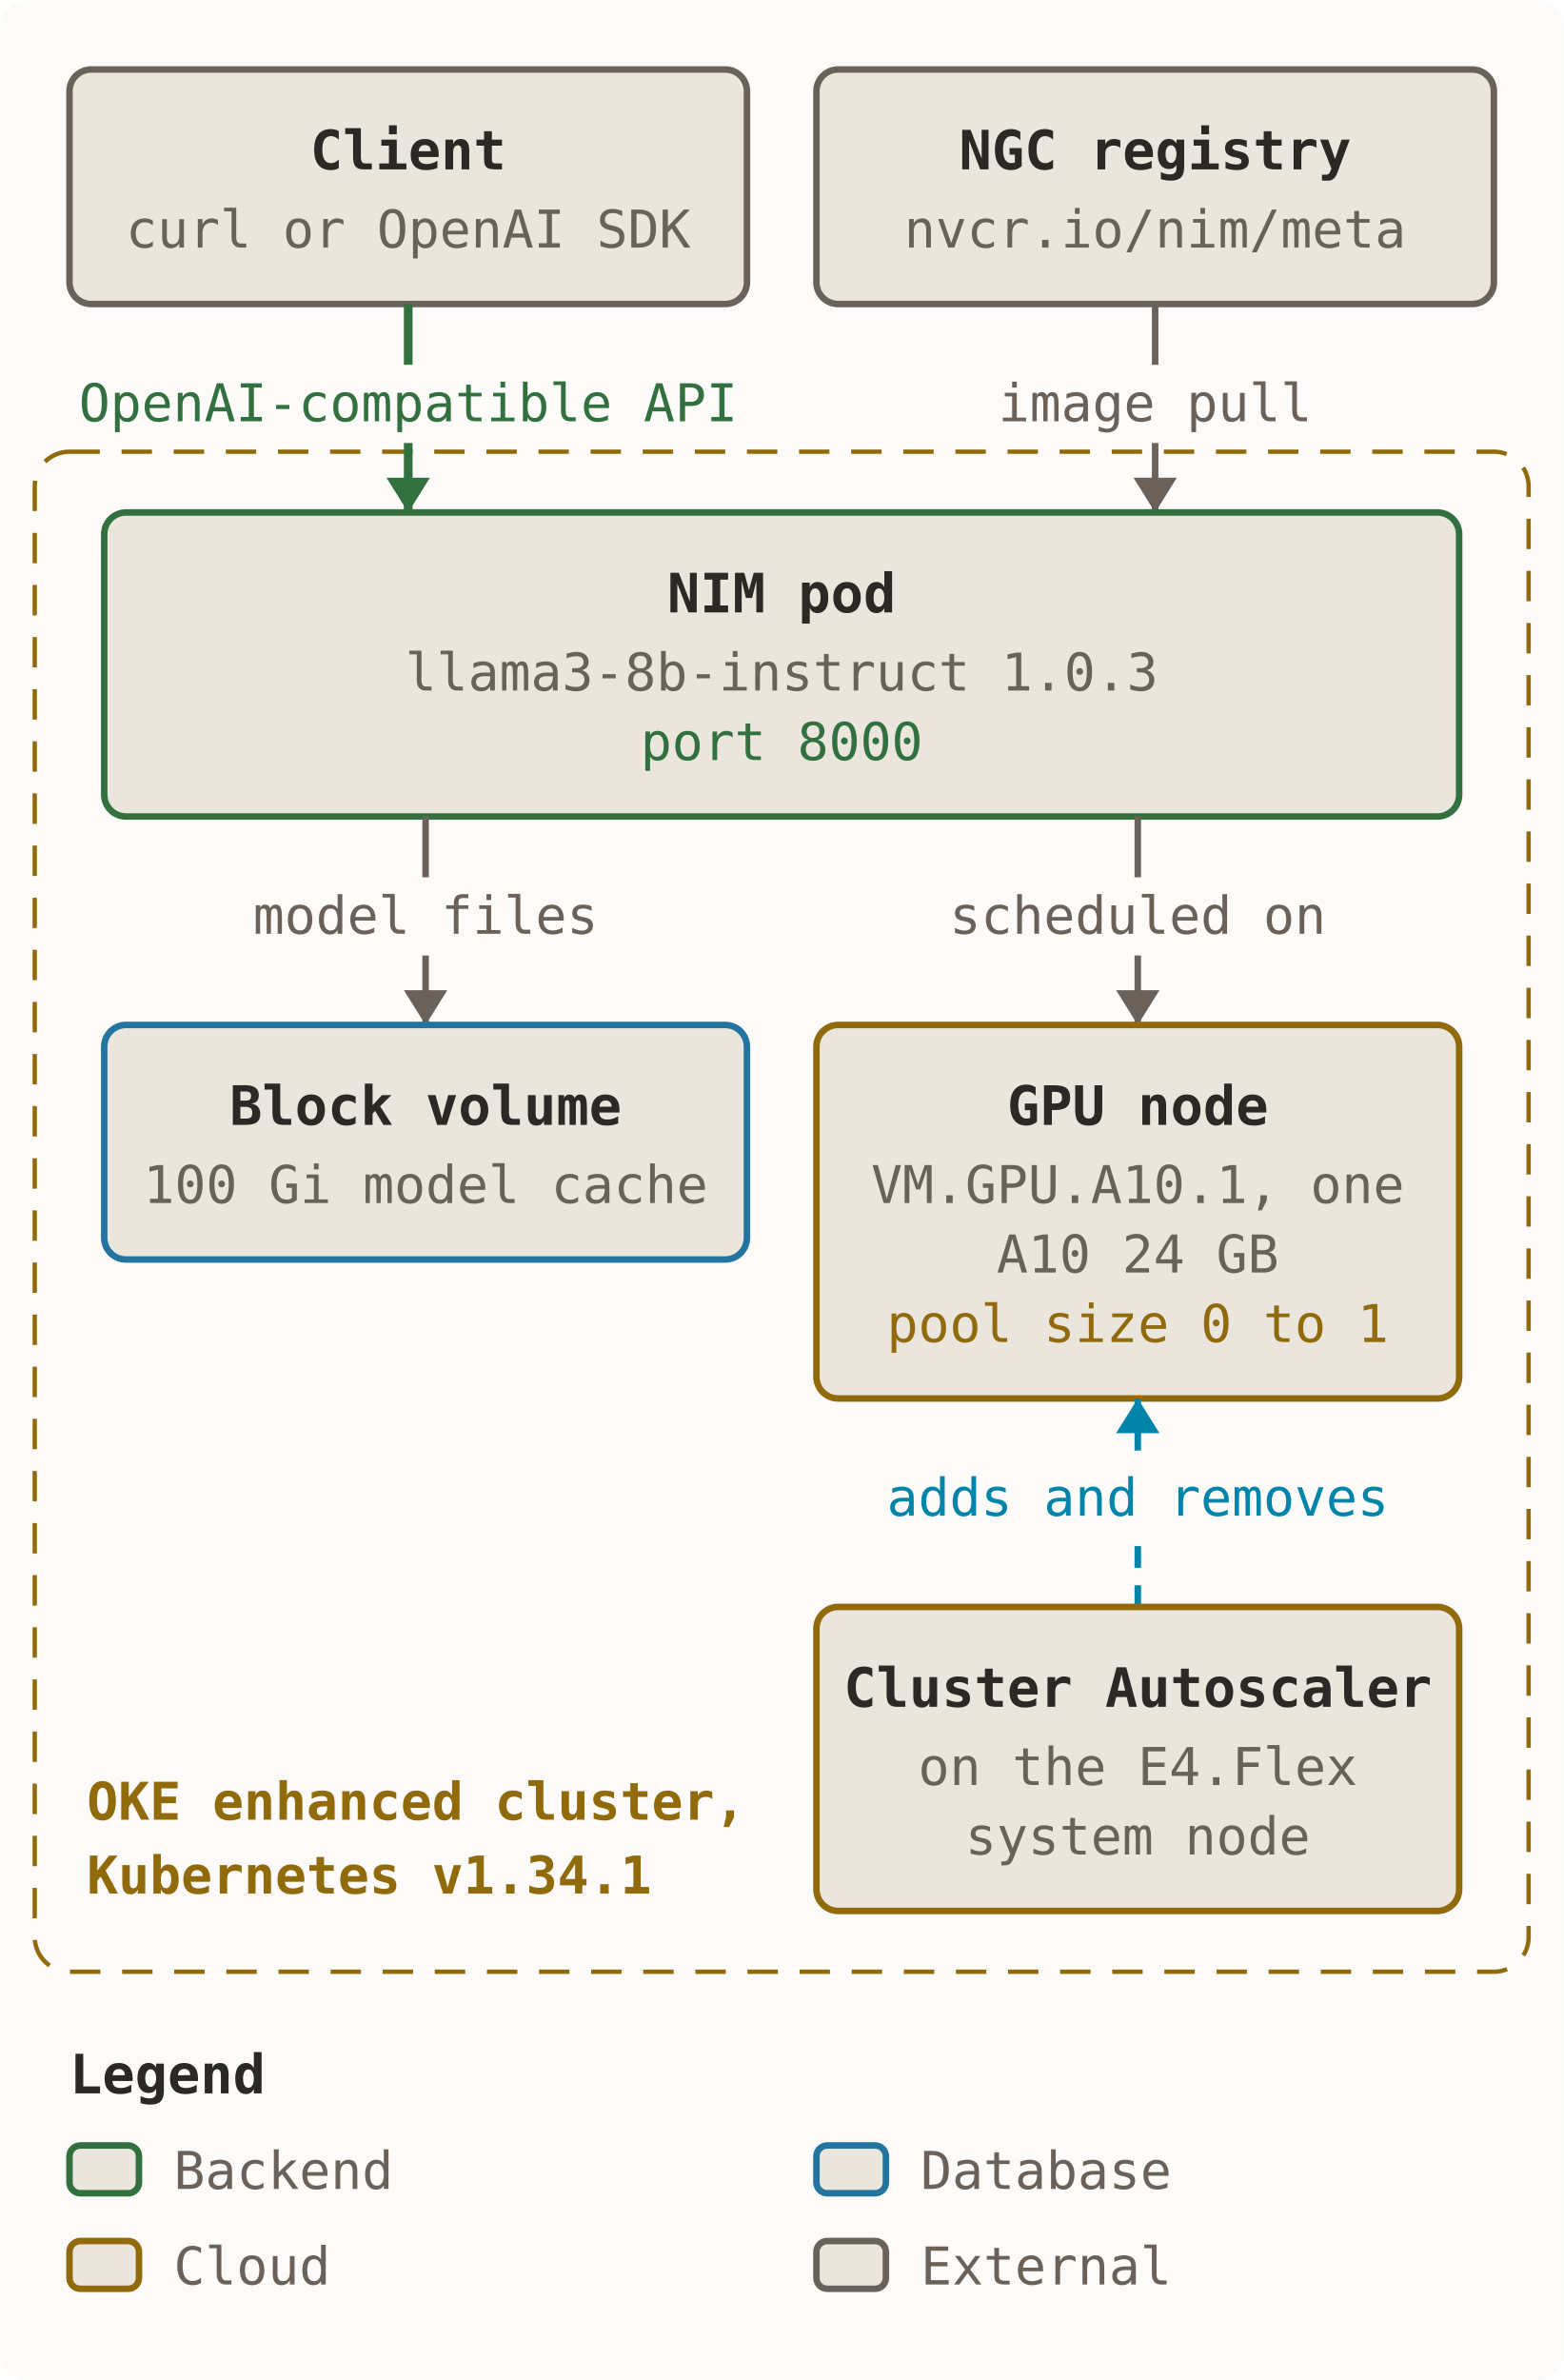
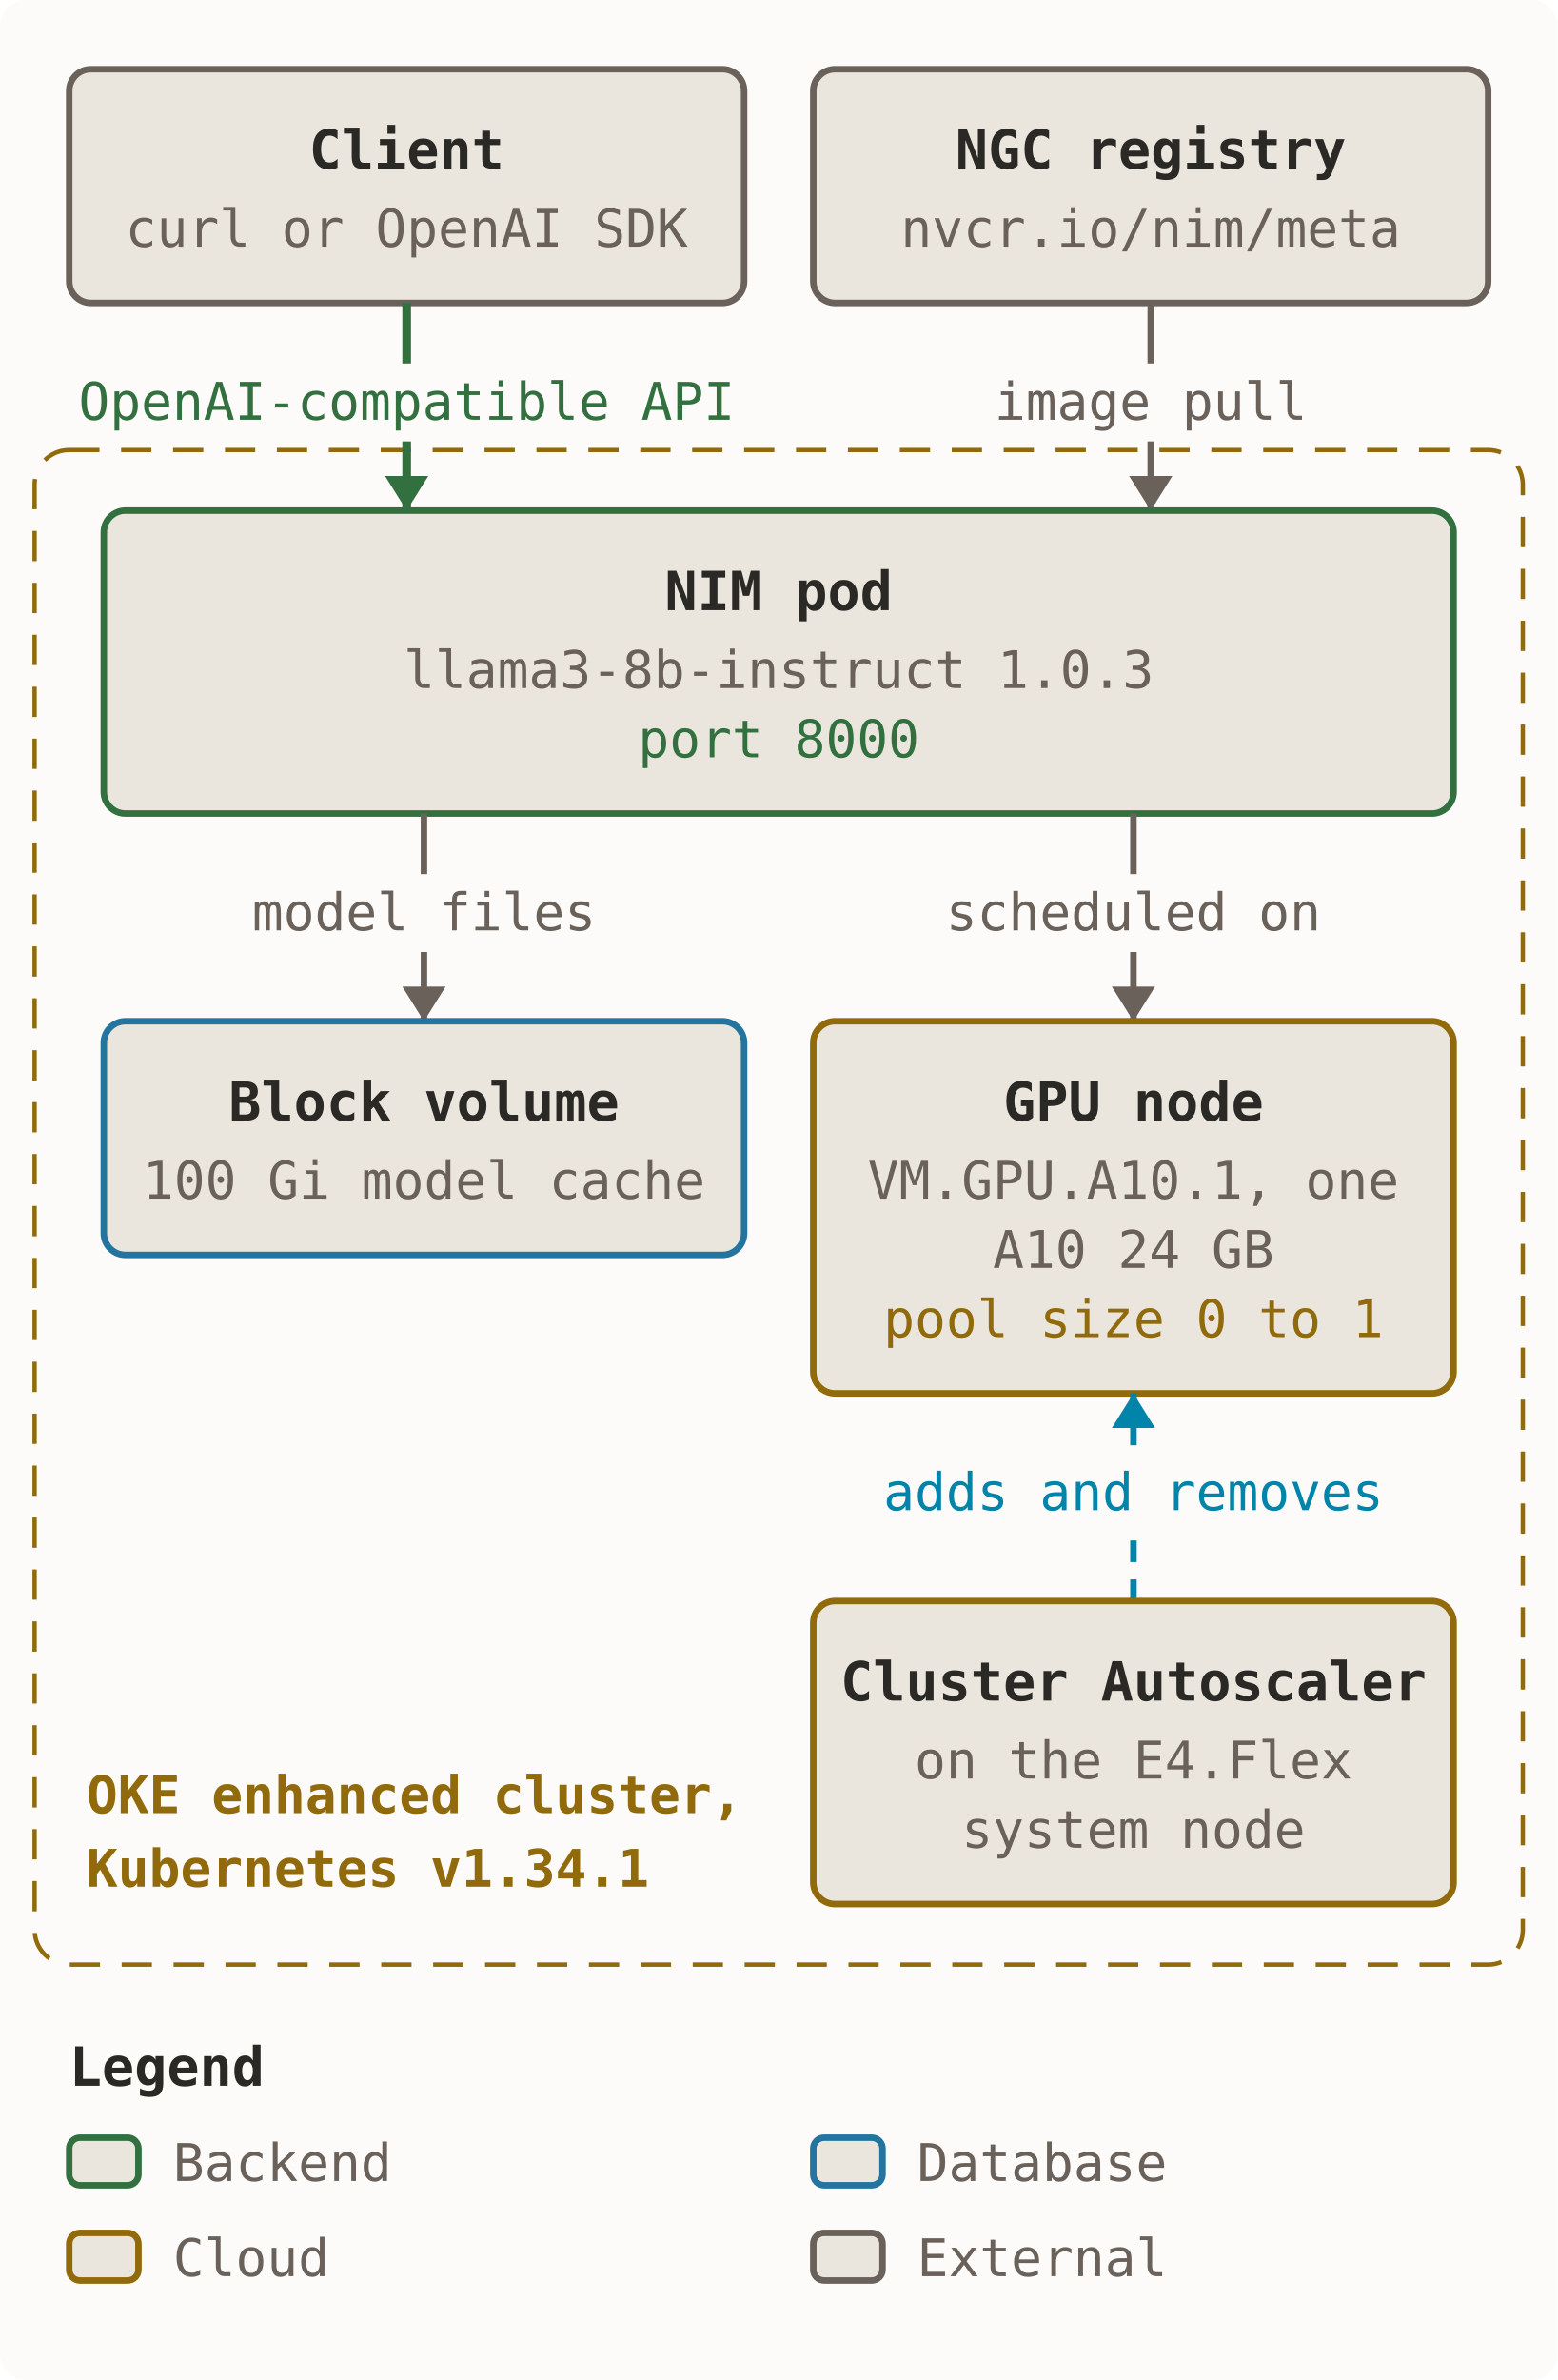
- <svg xmlns="http://www.w3.org/2000/svg" viewBox="0 0 360 548" role="img" font-family="ui-monospace, &quot;SFMono-Regular&quot;, &quot;SF Mono&quot;, Menlo, Consolas, monospace">
-   <rect width="360" height="548" rx="6" fill="#FCFBF9" />
+ <svg xmlns="http://www.w3.org/2000/svg" viewBox="0 0 360 550" role="img" font-family="ui-monospace, &quot;SFMono-Regular&quot;, &quot;SF Mono&quot;, Menlo, Consolas, monospace">
+   <rect width="360" height="550" rx="6" fill="#FCFBF9" />
  <rect x="16" y="16" width="156" height="54" rx="5" fill="#EBE6DD" stroke="#6A625A" stroke-width="1.5" />
  <text x="94" y="39" font-size="12.5" fill="#2B2926" text-anchor="middle" font-weight="600">Client</text>
  <text x="94" y="57" font-size="12" fill="#6A625A" text-anchor="middle">curl or OpenAI SDK</text>
  <rect x="188" y="16" width="156" height="54" rx="5" fill="#EBE6DD" stroke="#6A625A" stroke-width="1.5" />
  <text x="266" y="39" font-size="12.5" fill="#2B2926" text-anchor="middle" font-weight="600">NGC registry</text>
  <text x="266" y="57" font-size="12" fill="#6A625A" text-anchor="middle">nvcr.io/nim/meta</text>
  <rect x="8" y="104" width="344" height="350" rx="8" fill="none" stroke="#916A0B" stroke-dasharray="7 5" />
  <path d="M94 70 L94 118" fill="none" stroke="#33703F" stroke-width="2" />
  <polygon points="89,110 99,110 94,118" fill="#33703F" />
  <rect x="13.4" y="84" width="161.2" height="18" rx="3" fill="#FCFBF9" />
  <text x="94" y="97" font-size="12" fill="#33703F" text-anchor="middle">OpenAI-compatible API</text>
  <path d="M266 70 L266 118" fill="none" stroke="#6A625A" stroke-width="1.5" />
  <polygon points="261,110 271,110 266,118" fill="#6A625A" />
  <rect x="225.0" y="84" width="82.0" height="18" rx="3" fill="#FCFBF9" />
  <text x="266" y="97" font-size="12" fill="#6A625A" text-anchor="middle">image pull</text>
  <rect x="24" y="118" width="312" height="70" rx="5" fill="#EBE6DD" stroke="#33703F" stroke-width="1.5" />
  <text x="180" y="141" font-size="12.5" fill="#2B2926" text-anchor="middle" font-weight="600">NIM pod</text>
  <text x="180" y="159" font-size="12" fill="#6A625A" text-anchor="middle">llama3-8b-instruct 1.0.3</text>
  <text x="180" y="175" font-size="12" fill="#33703F" text-anchor="middle">port 8000</text>
  <path d="M98 188 L98 236" fill="none" stroke="#6A625A" stroke-width="1.5" />
  <polygon points="93,228 103,228 98,236" fill="#6A625A" />
  <rect x="53.4" y="202" width="89.2" height="18" rx="3" fill="#FCFBF9" />
  <text x="98" y="215" font-size="12" fill="#6A625A" text-anchor="middle">model files</text>
  <path d="M262 188 L262 236" fill="none" stroke="#6A625A" stroke-width="1.5" />
  <polygon points="257,228 267,228 262,236" fill="#6A625A" />
  <rect x="213.8" y="202" width="96.4" height="18" rx="3" fill="#FCFBF9" />
  <text x="262" y="215" font-size="12" fill="#6A625A" text-anchor="middle">scheduled on</text>
  <rect x="24" y="236" width="148" height="54" rx="5" fill="#EBE6DD" stroke="#23749E" stroke-width="1.5" />
  <text x="98" y="259" font-size="12.5" fill="#2B2926" text-anchor="middle" font-weight="600">Block volume</text>
  <text x="98" y="277" font-size="12" fill="#6A625A" text-anchor="middle">100 Gi model cache</text>
  <rect x="188" y="236" width="148" height="86" rx="5" fill="#EBE6DD" stroke="#916A0B" stroke-width="1.5" />
  <text x="262" y="259" font-size="12.5" fill="#2B2926" text-anchor="middle" font-weight="600">GPU node</text>
  <text x="262" y="277" font-size="12" fill="#6A625A" text-anchor="middle">VM.GPU.A10.1, one</text>
  <text x="262" y="293" font-size="12" fill="#6A625A" text-anchor="middle">A10 24 GB</text>
  <text x="262" y="309" font-size="12" fill="#916A0B" text-anchor="middle">pool size 0 to 1</text>
  <path d="M262 370 L262 322" fill="none" stroke="#0084A9" stroke-width="1.5" stroke-dasharray="5 4" />
  <polygon points="257,330 267,330 262,322" fill="#0084A9" />
  <rect x="199.4" y="336" width="125.2" height="18" rx="3" fill="#FCFBF9" />
  <text x="262" y="349" font-size="12" fill="#0084A9" text-anchor="middle">adds and removes</text>
  <rect x="188" y="370" width="148" height="70" rx="5" fill="#EBE6DD" stroke="#916A0B" stroke-width="1.5" />
  <text x="262" y="393" font-size="12.5" fill="#2B2926" text-anchor="middle" font-weight="600">Cluster Autoscaler</text>
  <text x="262" y="411" font-size="12" fill="#6A625A" text-anchor="middle">on the E4.Flex</text>
  <text x="262" y="427" font-size="12" fill="#6A625A" text-anchor="middle">system node</text>
  <text x="20" y="419" font-size="12" fill="#916A0B" font-weight="600">OKE enhanced cluster,</text>
  <text x="20" y="436" font-size="12" fill="#916A0B" font-weight="600">Kubernetes v1.34.1</text>
  <text x="16" y="482" font-size="12.5" fill="#2B2926" font-weight="600">Legend</text>
  <rect x="16" y="494" width="16" height="11" rx="2.5" fill="#EBE6DD" stroke="#33703F" stroke-width="1.5" />
  <text x="40" y="504" font-size="12" fill="#6A625A">Backend</text>
  <rect x="188" y="494" width="16" height="11" rx="2.5" fill="#EBE6DD" stroke="#23749E" stroke-width="1.5" />
  <text x="212" y="504" font-size="12" fill="#6A625A">Database</text>
  <rect x="16" y="516" width="16" height="11" rx="2.5" fill="#EBE6DD" stroke="#916A0B" stroke-width="1.5" />
  <text x="40" y="526" font-size="12" fill="#6A625A">Cloud</text>
  <rect x="188" y="516" width="16" height="11" rx="2.5" fill="#EBE6DD" stroke="#6A625A" stroke-width="1.5" />
  <text x="212" y="526" font-size="12" fill="#6A625A">External</text>
</svg>
